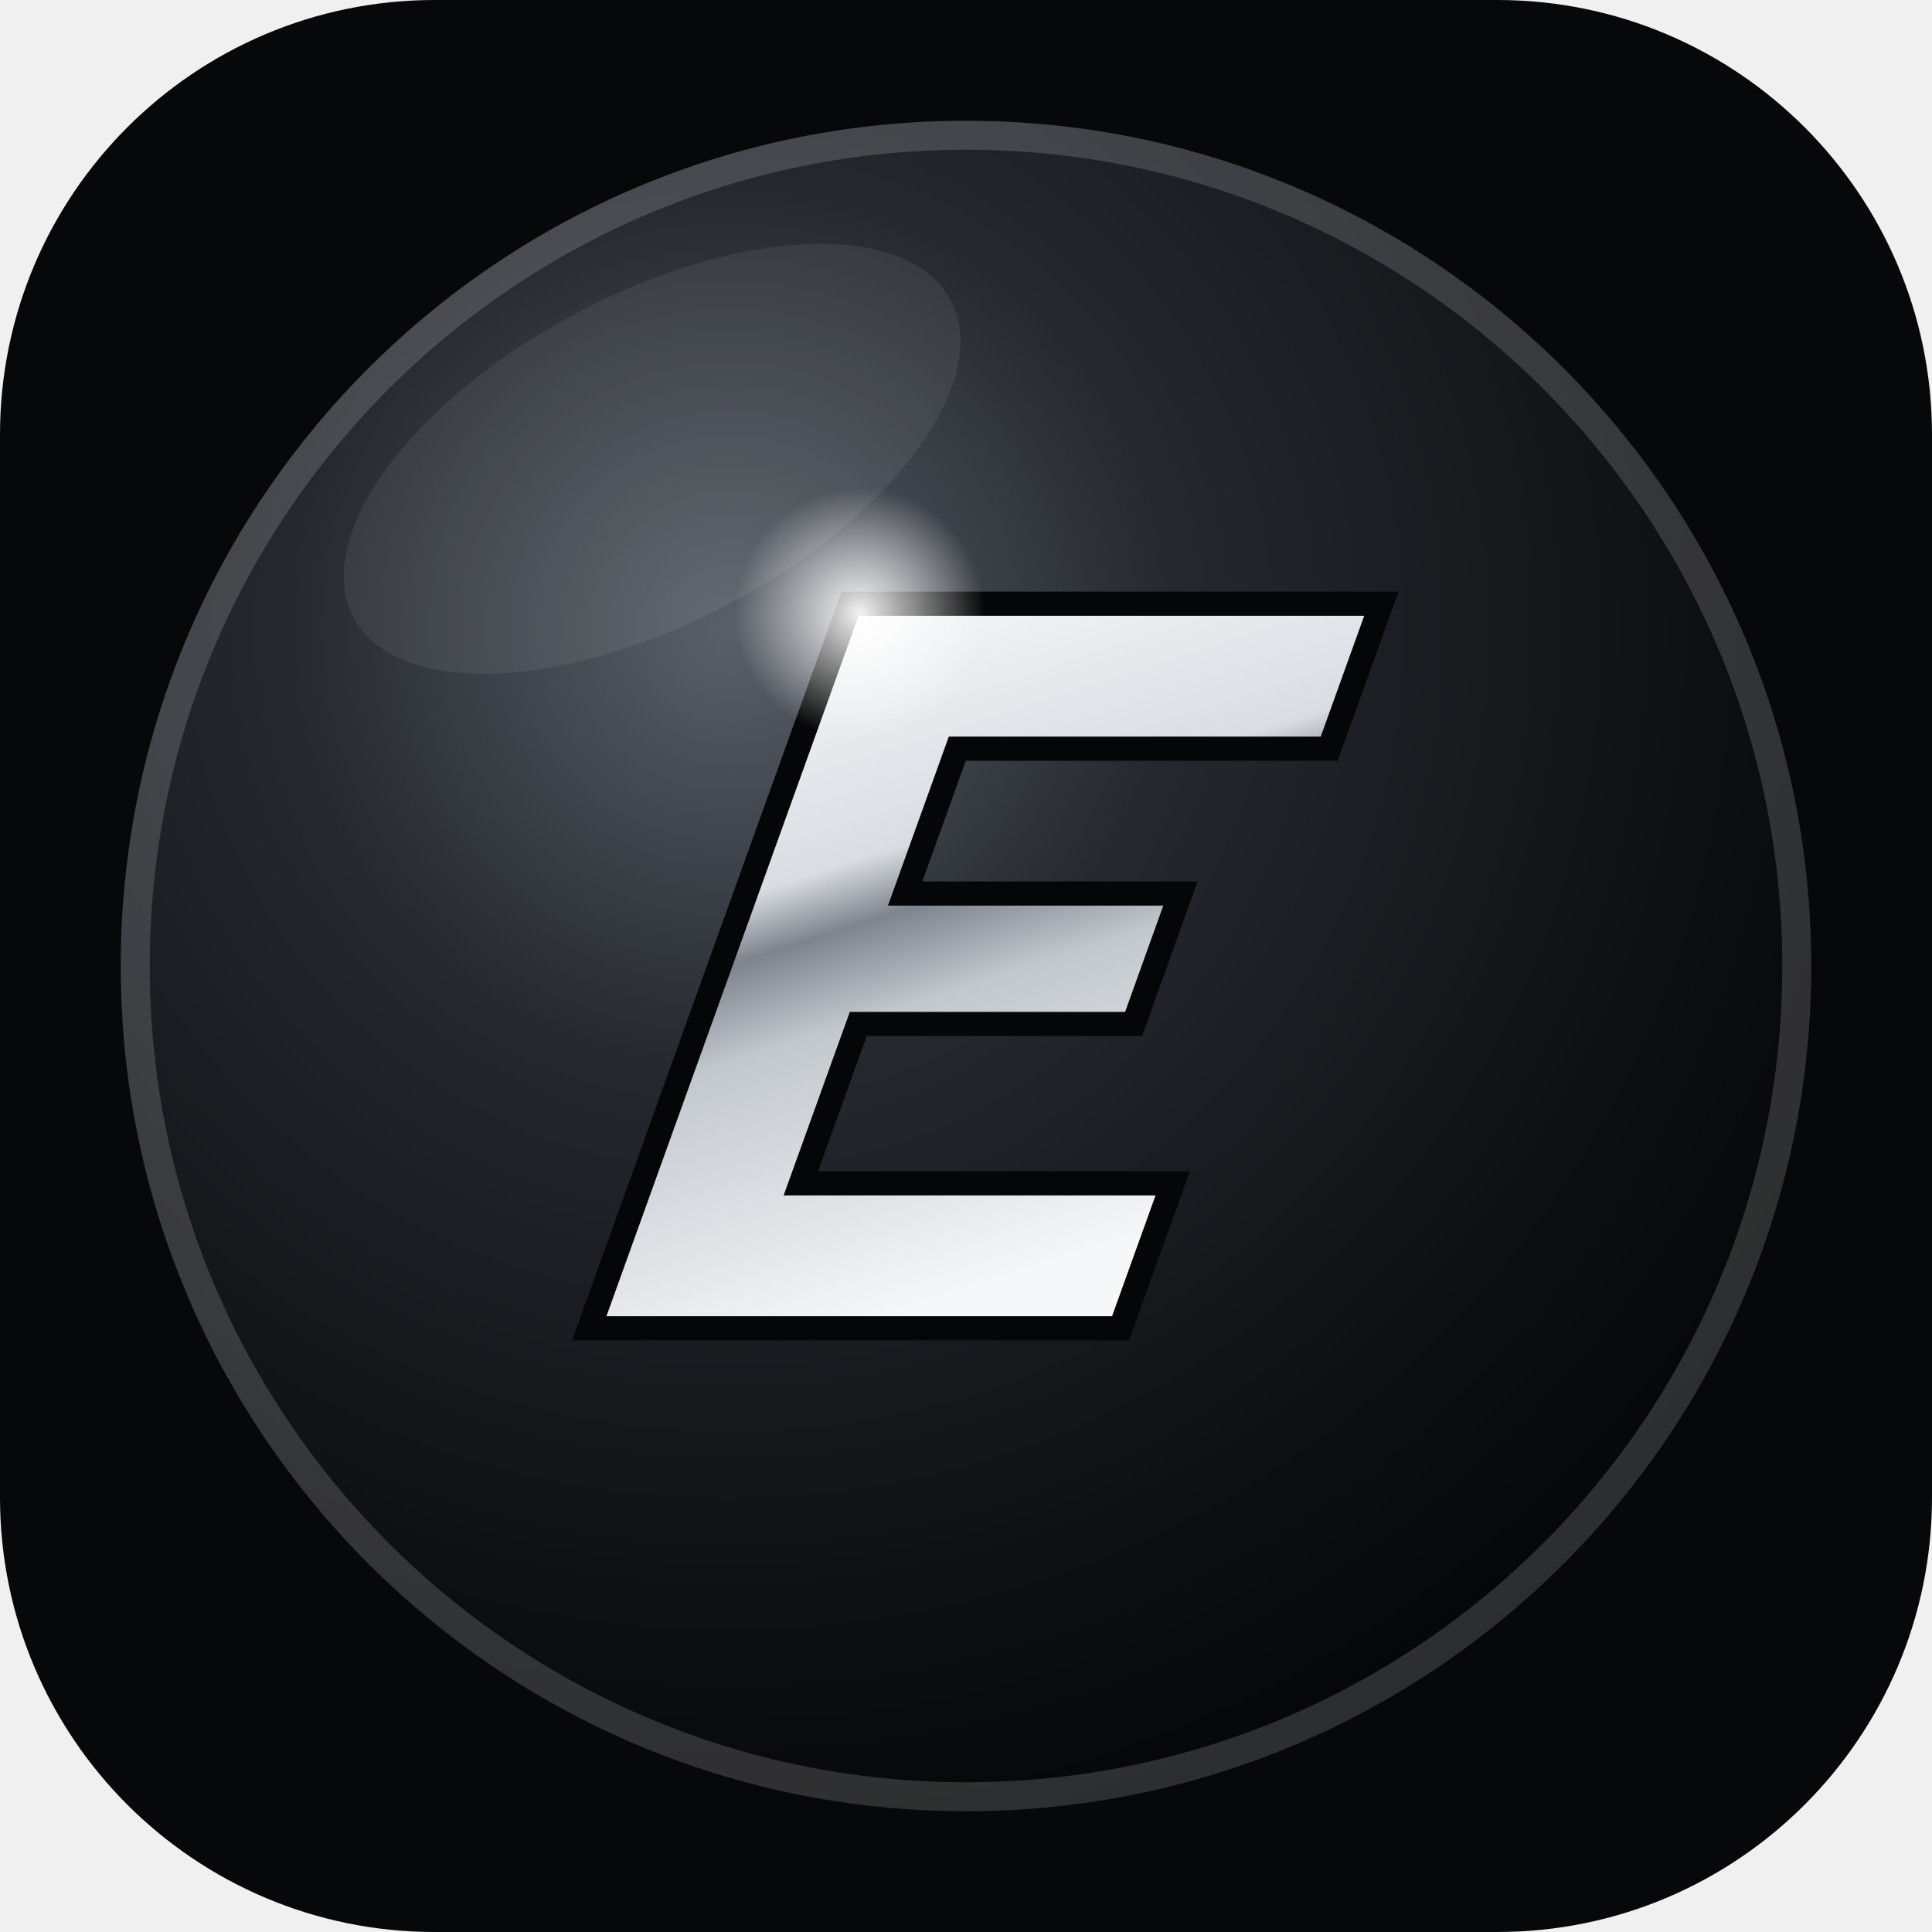
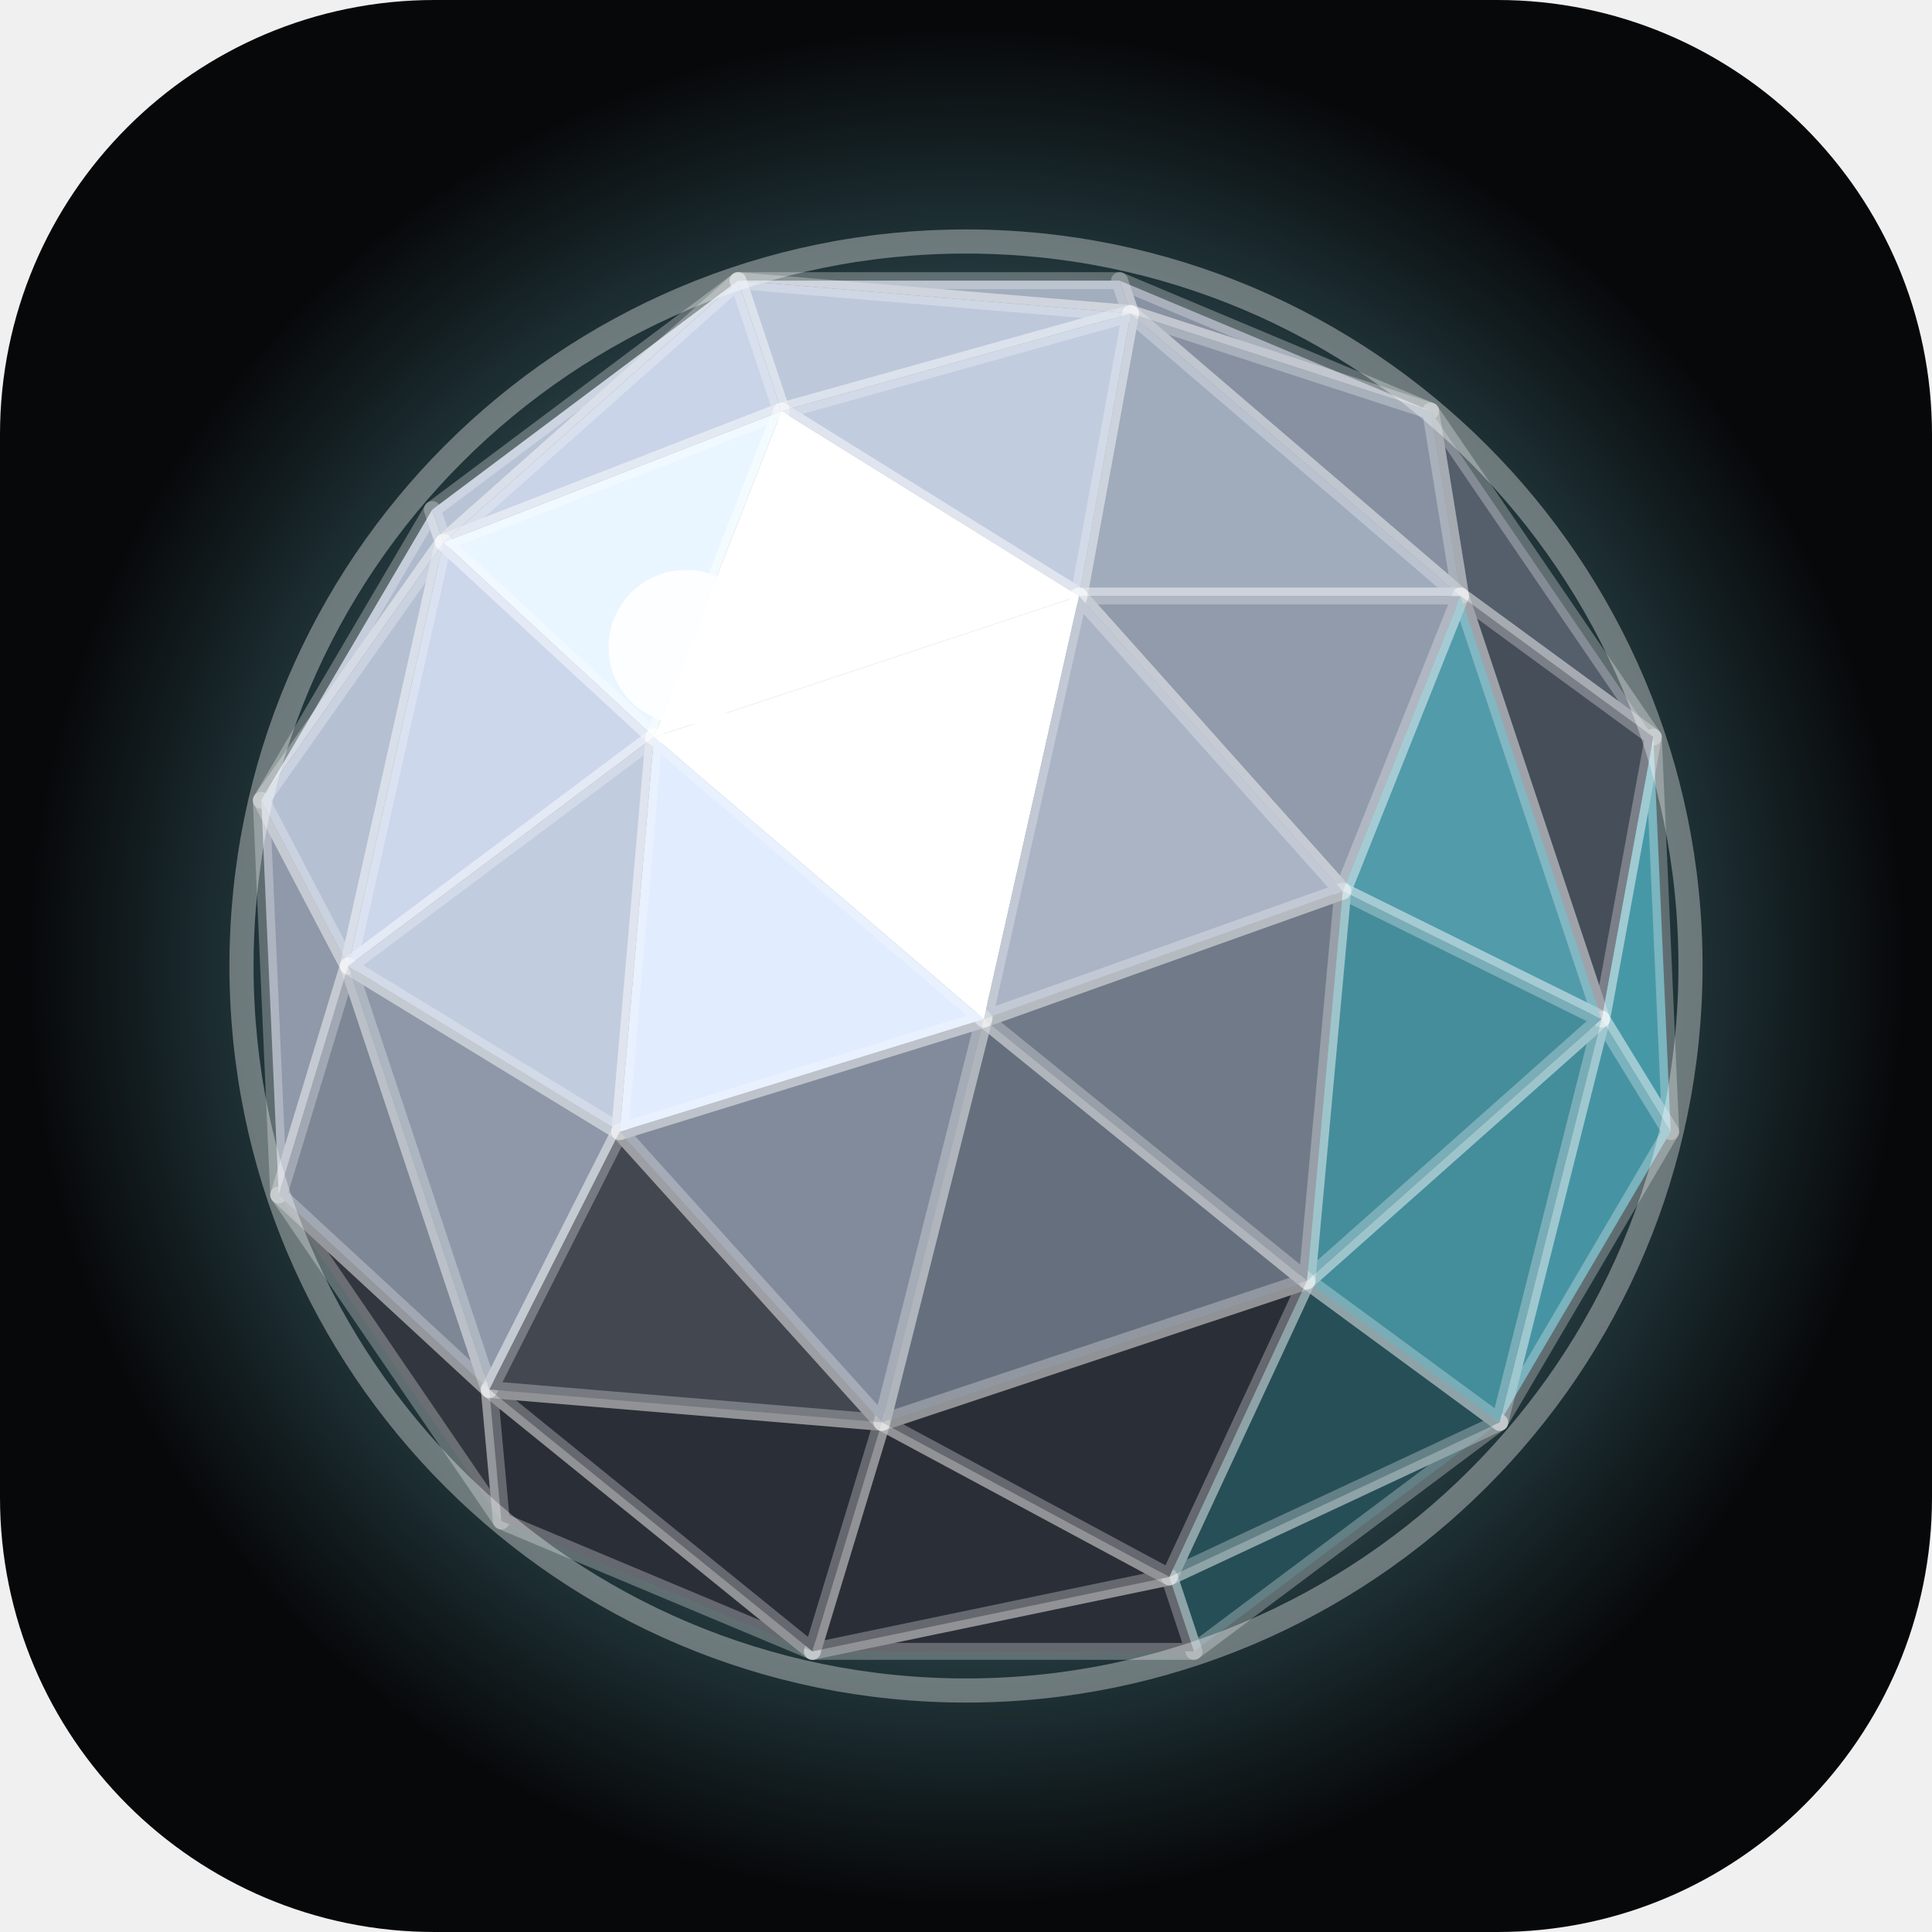
<svg xmlns="http://www.w3.org/2000/svg" viewBox="0 0 40 40">
  <defs>
-     <radialGradient id="g" cx="36%" cy="30%" r="75%">
-       <stop offset="0" stop-color="#5a6069" />
-       <stop offset=".35" stop-color="#25282e" />
-       <stop offset=".8" stop-color="#0d0e11" />
-       <stop offset="1" stop-color="#050607" />
-     </radialGradient>
-     <linearGradient id="c" x1="0" y1="0" x2=".35" y2="1">
-       <stop offset="0" stop-color="#ffffff" />
-       <stop offset=".42" stop-color="#d9dde2" />
-       <stop offset=".5" stop-color="#7e848d" />
-       <stop offset=".62" stop-color="#c3c8ce" />
-       <stop offset="1" stop-color="#f6f7f8" />
-     </linearGradient>
-     <radialGradient id="h">
-       <stop offset="0" stop-color="#fff" stop-opacity=".95" />
-       <stop offset="1" stop-color="#fff" stop-opacity="0" />
+     <radialGradient id="dg" cx="50%" cy="50%" r="50%">
+       <stop offset=".55" stop-color="#8cf2ff" stop-opacity=".35" />
+       <stop offset="1" stop-color="#8cf2ff" stop-opacity="0" />
    </radialGradient>
  </defs>
  <rect width="40" height="40" rx="9" fill="#07080a" />
-   <circle cx="20" cy="20" r="17.5" fill="url(#g)" />
-   <circle cx="20" cy="20" r="17.2" fill="none" stroke="#fff" stroke-opacity=".16" stroke-width=".6" />
-   <ellipse cx="13.5" cy="9.5" rx="7" ry="3.4" fill="#fff" fill-opacity=".07" transform="rotate(-28 13.5 9.5)" />
-   <path d="M17.6 12.5 L28.6 12.5 L27.52 15.5 L19.82 15.5 L18.74 18.5 L24.44 18.5 L23.47 21.2 L17.77 21.2 L16.58 24.5 L24.28 24.5 L23.2 27.5 L12.2 27.5Z" fill="url(#c)" stroke="#050607" stroke-width=".5" stroke-linejoin="miter" />
-   <circle cx="17.8" cy="12.7" r="2.6" fill="url(#h)" />
+   <circle cx="20" cy="20" r="19.5" fill="url(#dg)" />
+   <g stroke="rgba(255,255,255,.28)" stroke-width=".35" stroke-linejoin="round">
+     <polygon points="29.62,8.51 23.18,5.81 23.41,6.49" fill="rgb(136,146,162)" />
+     <polygon points="5.41,16.57 9.18,11.23 8.95,10.55" fill="rgb(175,186,204)" />
+     <polygon points="23.41,6.49 23.18,5.81 15.28,5.81" fill="rgb(162,173,190)" />
+     <polygon points="15.28,5.81 8.95,10.55 9.18,11.23" fill="rgb(184,195,214)" />
+     <polygon points="34.59,23.43 34.23,15.26 33.16,21.10" fill="rgb(71,152,167)" />
+     <polygon points="10.38,31.49 10.13,28.77 5.77,24.74" fill="rgb(50,55,63)" />
+     <polygon points="29.62,8.51 30.24,12.34 34.23,15.26" fill="rgb(85,94,107)" />
+     <polygon points="5.41,16.57 5.77,24.74 7.21,20.00" fill="rgb(143,153,169)" />
+     <polygon points="24.21,32.65 24.72,34.19 31.05,29.45" fill="rgb(38,78,86)" />
+     <polygon points="24.21,32.65 16.82,34.19 24.72,34.19" fill="rgb(42,46,54)" />
+     <polygon points="34.59,23.43 33.16,21.10 31.05,29.45" fill="rgb(70,148,163)" />
+     <polygon points="10.38,31.49 16.82,34.19 10.13,28.77" fill="rgb(42,46,54)" />
+     <polygon points="29.62,8.51 23.41,6.49 30.24,12.34" fill="rgb(135,145,161)" />
+     <polygon points="5.41,16.57 7.21,20.00 9.18,11.23" fill="rgb(181,192,211)" />
+     <polygon points="30.24,12.34 33.16,21.10 34.23,15.26" fill="rgb(70,78,90)" />
+     <polygon points="7.21,20.00 5.77,24.74 10.13,28.77" fill="rgb(125,135,150)" />
+     <polygon points="16.18,8.51 23.41,6.49 15.28,5.81" fill="rgb(189,200,219)" />
+     <polygon points="16.18,8.51 15.28,5.81 9.18,11.23" fill="rgb(201,212,232)" />
+     <polygon points="24.21,32.65 31.05,29.45 27.06,26.52" fill="rgb(39,79,87)" />
+     <polygon points="24.21,32.65 18.26,29.45 16.82,34.19" fill="rgb(42,46,54)" />
+     <polygon points="31.05,29.45 33.16,21.10 27.06,26.52" fill="rgb(68,141,155)" />
+     <polygon points="16.82,34.19 18.26,29.45 10.13,28.77" fill="rgb(42,46,54)" />
+     <polygon points="22.34,12.34 30.24,12.34 23.41,6.49" fill="rgb(160,171,188)" />
+     <polygon points="9.18,11.23 7.21,20.00 13.54,15.26" fill="rgb(204,215,235)" />
+     <polygon points="16.18,8.51 22.34,12.34 23.41,6.49" fill="rgb(193,204,223)" />
+     <polygon points="16.18,8.51 9.18,11.23 13.54,15.26" fill="rgb(234,246,255)" />
+     <polygon points="27.80,18.45 33.16,21.10 30.24,12.34" fill="rgb(81,155,170)" />
+     <polygon points="12.83,23.43 7.21,20.00 10.13,28.77" fill="rgb(142,152,168)" />
+     <polygon points="24.21,32.65 27.06,26.52 18.26,29.45" fill="rgb(42,46,54)" />
+     <polygon points="27.80,18.45 27.06,26.52 33.16,21.10" fill="rgb(69,141,155)" />
+     <polygon points="12.83,23.43 10.13,28.77 18.26,29.45" fill="rgb(66,71,80)" />
+     <polygon points="27.80,18.45 30.24,12.34 22.34,12.34" fill="rgb(145,155,171)" />
+     <polygon points="12.83,23.43 13.54,15.26 7.21,20.00" fill="rgb(193,204,222)" />
+     <polygon points="16.18,8.51 13.54,15.26 22.34,12.34" fill="rgb(255,255,255)" />
+     <polygon points="20.37,21.10 18.26,29.45 27.06,26.52" fill="rgb(102,111,125)" />
+     <polygon points="27.80,18.45 20.37,21.10 27.06,26.52" fill="rgb(112,122,136)" />
+     <polygon points="12.83,23.43 18.26,29.45 20.37,21.10" fill="rgb(130,139,155)" />
+     <polygon points="13.54,15.26 20.37,21.10 22.34,12.34" fill="rgb(255,255,255)" />
+     <polygon points="27.80,18.45 22.34,12.34 20.37,21.10" fill="rgb(170,180,197)" />
+     <polygon points="12.83,23.43 20.37,21.10 13.54,15.26" fill="rgb(225,236,254)" />
+   </g>
+   <circle cx="20" cy="20" r="15" fill="none" stroke="rgba(255,255,255,.35)" stroke-width=".5" />
+   <circle cx="14.2" cy="13.4" r="1.6" fill="#fff" opacity=".85" />
</svg>
